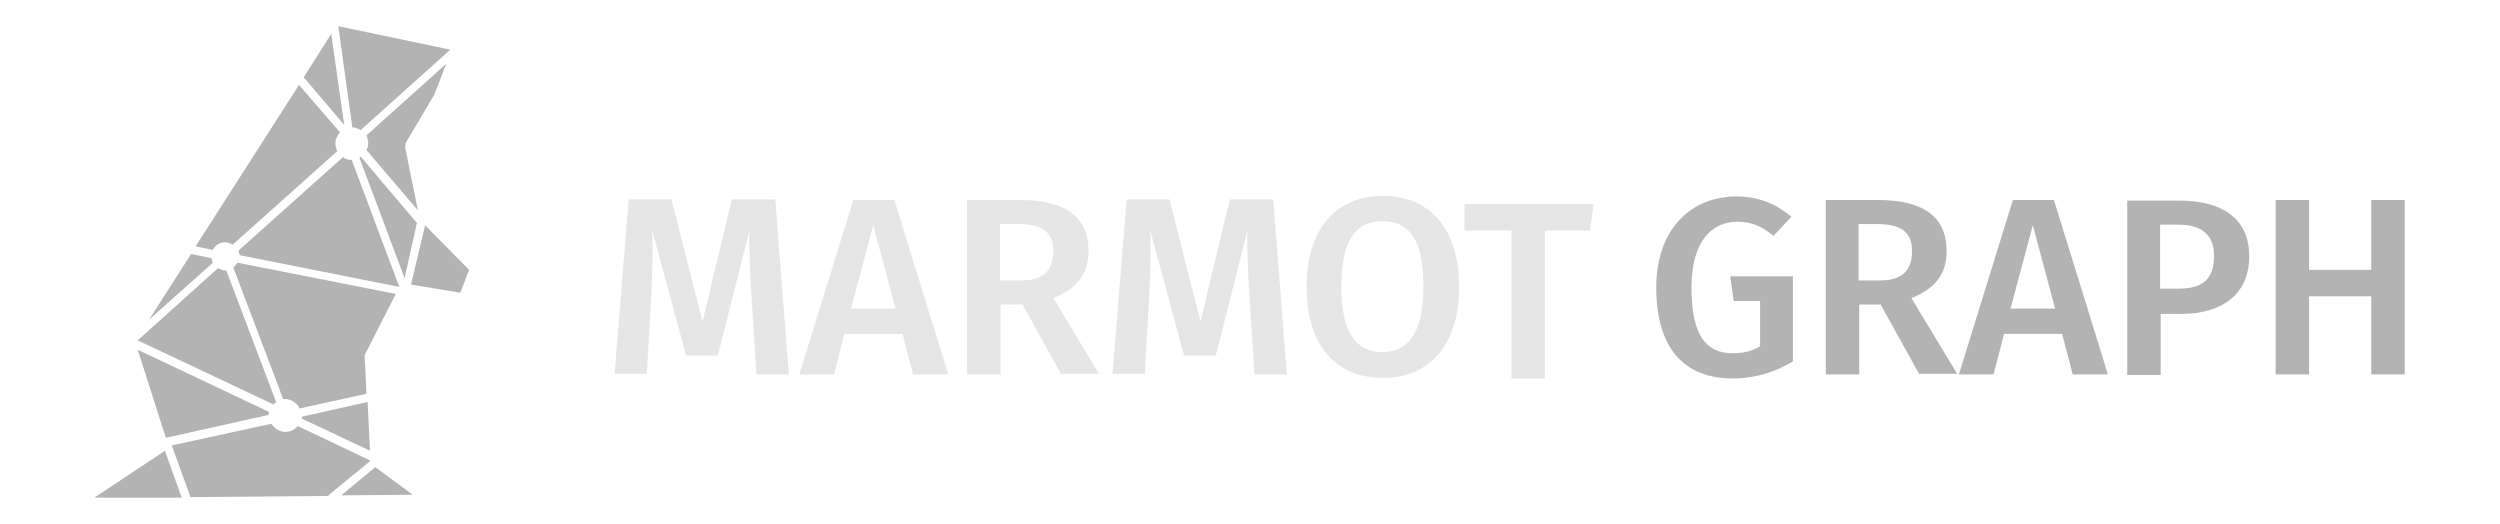
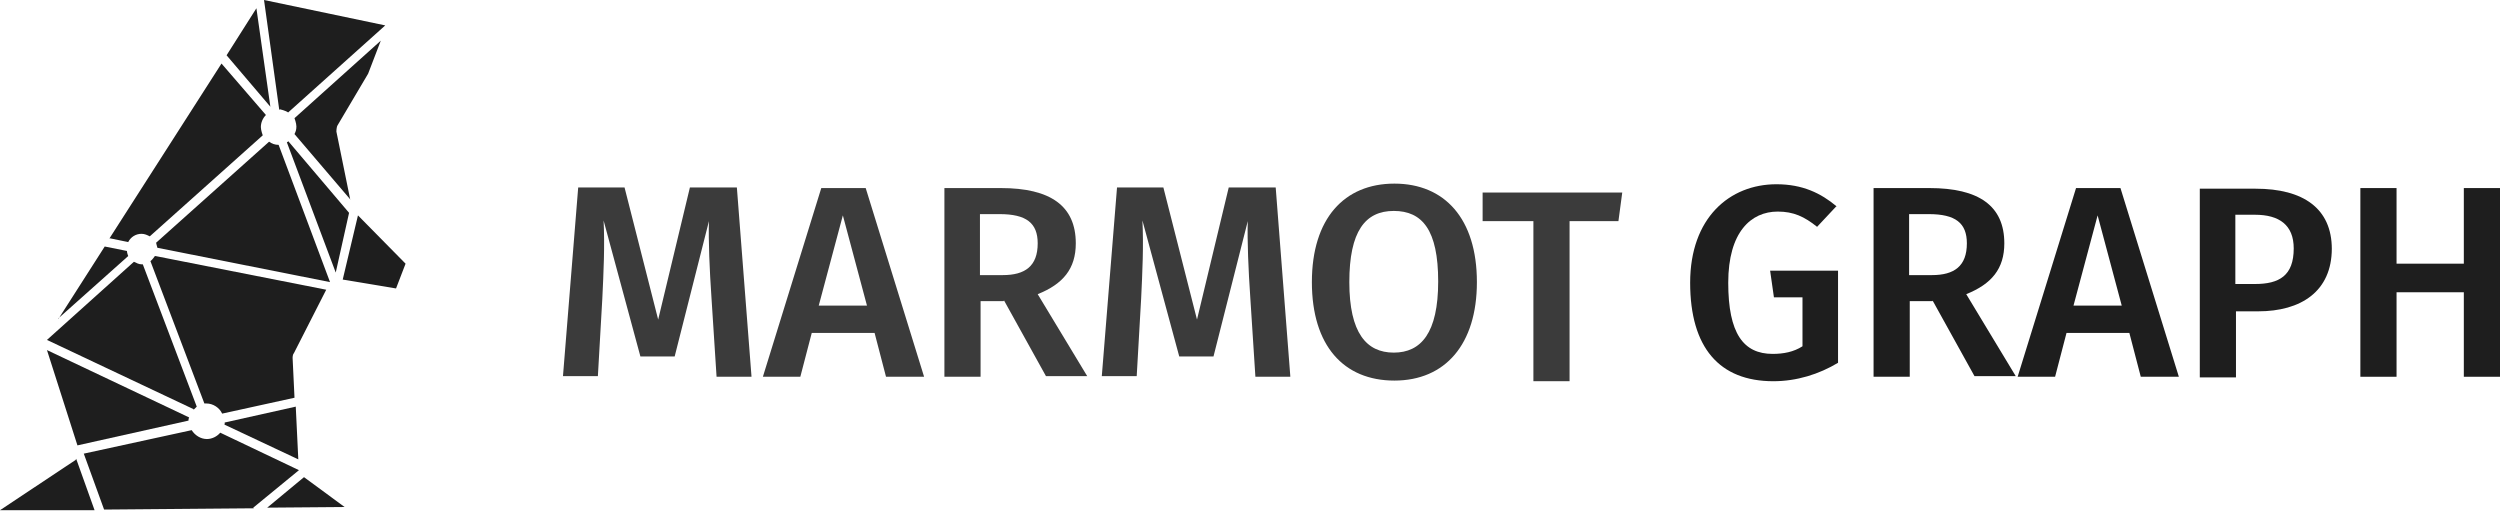
- <svg xmlns="http://www.w3.org/2000/svg" width="2386" height="500" viewBox="0 0 2386 500" fill="none" version="1.1" id="svg26">
-   <defs id="defs26" />
-   <path d="m 186.846,235.15 16.234,3.362 c 2.24,-4.483 6.718,-7.285 11.756,-7.285 2.799,0 5.038,1.121 7.278,2.242 l 99.643,-89.104 c 0,0 -1.679,-4.483 -1.679,-7.285 0,-3.923 1.679,-7.845 4.478,-10.647 L 285.371,81.04 186.287,235.71 Z" fill="#3B3B3B" id="path1" style="fill:#b3b3b3" />
-   <path d="M 399.006,201.526 386.69,141.002 c 0,0 0,-3.922 1.12,-5.604 l 26.87,-45.392 11.196,-29.141 -76.132,68.368 c 0,0 1.679,4.483 1.679,7.285 0,2.802 -0.56,4.483 -1.679,6.725 l 49.262,57.721 z" fill="#3B3B3B" id="path2" style="fill:#b3b3b3" />
-   <path d="M 289.845,73.754 328.471,119.146 316.155,32.284 Z" fill="#3B3B3B" id="path3" style="fill:#b3b3b3" />
-   <path d="m 335.749,152.771 c -3.359,0 -6.158,-1.12 -8.397,-2.802 l -99.644,89.104 c 0,0 0.56,2.802 1.12,4.483 l 152.265,30.262 z" fill="#3B3B3B" id="path4" style="fill:#b3b3b3" />
-   <path d="m 336.872,121.389 c 0,0 5.038,1.12 7.277,2.802 L 429.798,47.416 322.877,25 l 13.435,96.949 z" fill="#3B3B3B" id="path5" style="fill:#b3b3b3" />
-   <path d="m 226.593,250.841 c 0,0 -2.239,3.362 -3.918,4.483 l 47.582,125.529 c 0,0 1.12,0 1.68,0 6.158,0 11.756,3.923 13.995,8.966 l 63.816,-14.01 -1.679,-35.305 c 0,0 0,-2.802 1.12,-3.922 l 28.549,-56.04 -150.585,-29.701 z" fill="#3B3B3B" id="path6" style="fill:#b3b3b3" />
-   <path d="m 287.607,399.346 65.497,30.822 -2.24,-46.513 -62.697,14.01 c 0,0 0,1.121 0,1.681 z" fill="#3B3B3B" id="path7" style="fill:#b3b3b3" />
-   <path d="m 157.176,429.608 c 0,0 0,0.561 -0.56,1.121 L 90,475 h 83.41 z" fill="#3B3B3B" id="path8" style="fill:#b3b3b3" />
-   <path d="m 358.142,445.86 -32.469,26.899 68.295,-0.561 z" fill="#3B3B3B" id="path9" style="fill:#b3b3b3" />
-   <path d="m 344.144,149.969 c 0,0 -0.559,0 -1.119,0.56 l 43.104,114.882 11.756,-52.678 -53.741,-63.325 z" fill="#3B3B3B" id="path10" style="fill:#b3b3b3" />
-   <path d="m 447.71,257.566 -41.984,-42.591 -13.435,56.601 47.022,7.845 z" fill="#3B3B3B" id="path11" style="fill:#b3b3b3" />
-   <path d="M 141.502,305.759 203.08,250.84 c 0,0 -1.12,-2.802 -1.12,-4.483 l -19.592,-3.923 -40.866,63.886 z" fill="#3B3B3B" id="path12" style="fill:#b3b3b3" />
-   <path d="m 260.741,386.457 c 0,0 1.679,-1.681 2.799,-2.802 L 215.957,258.126 c 0,0 -0.559,0 -1.119,0 -2.239,0 -4.479,-1.121 -6.718,-2.242 l -76.692,68.929 129.313,61.084 z" fill="#3B3B3B" id="path13" style="fill:#b3b3b3" />
-   <path d="m 313.36,472.758 40.305,-33.063 -69.414,-33.064 c -2.799,3.363 -7.278,5.604 -11.756,5.604 -5.598,0 -10.636,-3.362 -13.435,-7.845 l -95.165,20.734 17.913,49.315 132.112,-1.12 z" fill="#3B3B3B" id="path14" style="fill:#b3b3b3" />
-   <path d="m 131.428,333.779 26.87,84.06 97.965,-21.856 c 0,-1.12 0,-1.681 0.56,-2.802 z" fill="#3B3B3B" id="path15" style="fill:#b3b3b3" />
-   <path d="m 752.801,357.316 h -30.788 l -4.479,-69.489 c -1.679,-24.658 -2.799,-50.436 -2.239,-67.808 L 685.066,339.384 H 654.837 L 622.369,219.458 c 1.12,22.416 0,45.393 -1.12,68.929 l -3.918,68.369 h -30.789 l 13.435,-166.438 h 40.865 l 29.669,116.563 27.99,-116.563 h 41.425 l 12.875,166.438 z" fill="#1E1E1E" id="path16" style="fill:#e6e6e6" />
-   <path d="m 860.84,318.65 h -54.86 l -10.076,38.667 h -33.028 l 51.501,-166.438 h 39.186 l 51.501,166.438 H 871.476 L 861.4,318.65 Z m -6.158,-24.098 -21.272,-79.576 -21.272,79.576 z" fill="#1E1E1E" id="path17" style="fill:#e6e6e6" />
-   <path d="m 975.038,290.63 h -20.153 v 66.687 H 922.977 V 190.879 h 49.822 c 43.661,0 66.051,15.691 66.051,48.754 0,22.416 -11.19,35.866 -33.58,44.832 l 43.66,72.292 h -36.39 l -36.942,-66.688 z m -20.153,-22.977 h 19.593 c 19.593,0 30.792,-7.845 30.792,-28.02 0,-17.932 -10.079,-25.778 -33.591,-25.778 h -17.354 v 53.798 z" fill="#1E1E1E" id="path18" style="fill:#e6e6e6" />
-   <path d="m 1228.06,357.316 h -30.79 l -4.47,-69.489 c -1.68,-24.658 -2.8,-50.436 -2.24,-67.808 l -30.23,119.365 h -30.23 l -32.47,-119.926 c 1.12,22.416 0,45.393 -1.12,68.929 l -3.92,68.369 h -30.79 l 13.44,-166.438 h 40.86 l 29.67,116.563 27.99,-116.563 h 41.43 l 12.87,166.438 z" fill="#1E1E1E" id="path19" style="fill:#e6e6e6" />
-   <path d="m 1392.65,273.817 c 0,54.919 -27.99,86.862 -72.78,86.862 -44.78,0 -72.77,-30.822 -72.77,-86.862 0,-56.04 28.55,-86.862 72.77,-86.862 44.23,0 72.78,30.822 72.78,86.862 z m -112.52,0 c 0,44.832 15.11,62.204 39.18,62.204 24.08,0 39.19,-17.372 39.19,-62.765 0,-45.392 -14,-62.204 -39.19,-62.204 -25.19,0 -39.18,17.933 -39.18,62.765 z" fill="#1E1E1E" id="path20" style="fill:#e6e6e6" />
-   <path d="m 1517.48,220.018 h -43.1 v 141.221 h -31.91 V 220.018 h -44.78 V 194.8 h 123.15 z" fill="#1E1E1E" id="path21" style="fill:#e6e6e6" />
-   <path d="m 1709.49,207.13 -16.79,17.933 c -11.2,-8.967 -20.72,-13.45 -34.71,-13.45 -23.51,0 -43.66,17.933 -43.66,62.765 0,44.832 13.43,62.765 39.18,62.765 9.52,0 18.48,-1.682 26.31,-6.725 v -43.151 h -25.19 l -3.36,-23.537 h 59.9 v 81.258 c -16.79,10.087 -36.39,16.252 -57.1,16.252 -47.58,0 -73.33,-29.701 -73.33,-86.862 0,-57.161 34.71,-86.862 76.13,-86.862 22.95,0 39.19,7.846 53.18,19.614 z" fill="#3B3B3B" id="path22" style="fill:#b3b3b3" />
-   <path d="m 1794.58,290.63 h -20.15 v 66.687 h -31.91 V 190.879 h 49.26 c 43.66,0 66.05,15.691 66.05,48.754 0,22.416 -11.19,35.866 -33.58,44.832 l 43.66,72.292 h -36.39 l -36.94,-66.688 z m -20.15,-22.977 h 19.59 c 19.59,0 30.79,-7.845 30.79,-28.02 0,-17.932 -10.08,-25.778 -33.59,-25.778 h -17.35 v 53.798 z" fill="#3B3B3B" id="path23" style="fill:#b3b3b3" />
-   <path d="m 1967.56,318.65 h -54.86 l -10.08,38.667 h -33.03 l 51.5,-166.438 h 39.19 l 51.5,166.438 h -33.59 l -10.07,-38.667 z m -6.16,-24.098 -21.27,-79.576 -21.28,79.576 z" fill="#3B3B3B" id="path24" style="fill:#b3b3b3" />
-   <path d="m 2146.69,244.117 c 0,38.107 -27.43,55.479 -64.94,55.479 h -19.59 v 58.282 h -31.91 V 191.439 h 49.26 c 41.99,0 67.18,17.373 67.18,53.238 z m -33.59,0 c 0,-20.735 -12.87,-29.701 -34.15,-29.701 h -17.35 v 61.083 h 17.35 c 21.28,0 34.15,-7.285 34.15,-31.382 z" fill="#3B3B3B" id="path25" style="fill:#b3b3b3" />
-   <path d="m 2263.13,282.784 h -59.34 v 74.533 h -31.91 V 190.879 h 31.91 v 66.687 h 59.34 v -66.687 h 31.91 v 166.438 h -31.91 z" fill="#3B3B3B" id="path26" style="fill:#b3b3b3" />
+ <svg xmlns="http://www.w3.org/2000/svg" width="190" height="39" viewBox="0 0 190 39" fill="none">
+   <path d="M8.345 18.108L9.743 18.398C9.936 18.011 10.322 17.77 10.756 17.77C10.998 17.77 11.191 17.866 11.383 17.963L19.969 10.285C19.969 10.285 19.825 9.899 19.825 9.657C19.825 9.319 19.969 8.981 20.211 8.74L16.834 4.829L8.296 18.156L8.345 18.108Z" fill="#1E1E1E" />
+   <path d="M26.626 15.21L25.565 9.995C25.565 9.995 25.565 9.657 25.661 9.513L27.977 5.601L28.941 3.09L22.381 8.981C22.381 8.981 22.526 9.368 22.526 9.609C22.526 9.851 22.478 9.995 22.381 10.189L26.626 15.162V15.21Z" fill="#1E1E1E" />
+   <path d="M17.22 4.201L20.548 8.112L19.487 0.628L17.22 4.201Z" fill="#1E1E1E" />
+   <path d="M21.175 11.009C20.885 11.009 20.644 10.913 20.451 10.768L11.865 18.446C11.865 18.446 11.914 18.687 11.962 18.832L25.082 21.44L21.175 11.009Z" fill="#1E1E1E" />
+   <path d="M21.272 8.305C21.272 8.305 21.706 8.402 21.899 8.547L29.279 1.931L20.066 0L21.224 8.354L21.272 8.305Z" fill="#1E1E1E" />
+   <path d="M11.77 19.46C11.77 19.46 11.577 19.75 11.432 19.846L15.532 30.663C15.532 30.663 15.629 30.663 15.677 30.663C16.207 30.663 16.69 31 16.883 31.435L22.382 30.228L22.237 27.186C22.237 27.186 22.237 26.944 22.333 26.848L24.793 22.019L11.818 19.46H11.77Z" fill="#1E1E1E" />
+   <path d="M17.027 32.256L22.671 34.912L22.478 30.904L17.076 32.111C17.076 32.111 17.076 32.208 17.076 32.256H17.027Z" fill="#1E1E1E" />
+   <path d="M5.788 34.864C5.788 34.864 5.788 34.912 5.74 34.96L0 38.775H7.187L5.788 34.864Z" fill="#1E1E1E" />
+   <path d="M23.104 36.264L20.307 38.582L26.191 38.533L23.104 36.264Z" fill="#1E1E1E" />
+   <path d="M21.899 10.768C21.899 10.768 21.851 10.768 21.802 10.816L25.516 20.715L26.529 16.176L21.899 10.72V10.768Z" fill="#1E1E1E" />
+   <path d="M30.823 20.039L27.205 16.369L26.047 21.247L30.099 21.922L30.823 20.039Z" fill="#1E1E1E" />
+   <path d="M4.438 24.192L9.744 19.46C9.744 19.46 9.647 19.218 9.647 19.073L7.959 18.735L4.438 24.24V24.192Z" fill="#1E1E1E" />
+   <path d="M14.712 31.145C14.712 31.145 14.857 31.001 14.953 30.904L10.853 20.088C10.853 20.088 10.805 20.088 10.756 20.088C10.563 20.088 10.371 19.991 10.178 19.895L3.569 25.834L14.712 31.097V31.145Z" fill="#1E1E1E" />
+   <path d="M19.247 38.582L22.72 35.733L16.738 32.884C16.497 33.173 16.111 33.367 15.725 33.367C15.243 33.367 14.809 33.077 14.568 32.691L6.368 34.477L7.911 38.727L19.295 38.63L19.247 38.582Z" fill="#1E1E1E" />
+   <path d="M3.569 26.606L5.885 33.849L14.326 31.966C14.326 31.87 14.326 31.822 14.374 31.725L3.569 26.606Z" fill="#1E1E1E" />
+   <path d="M57.112 28.634H54.459L54.073 22.647C53.928 20.522 53.832 18.301 53.88 16.804L51.275 27.089H48.67L45.873 16.756C45.969 18.687 45.873 20.667 45.776 22.695L45.439 28.586H42.786L43.943 14.245H47.465L50.021 24.289L52.433 14.245H56.002L57.112 28.586V28.634Z" fill="#3B3B3B" />
+   <path d="M66.42 25.303H61.693L60.825 28.634H57.979L62.417 14.293H65.793L70.231 28.634H67.337L66.469 25.303H66.42ZM65.89 23.226L64.057 16.369L62.224 23.226H65.89Z" fill="#3B3B3B" />
+   <path d="M76.261 22.888H74.524V28.634H71.775V14.293H76.068C79.83 14.293 81.76 15.645 81.76 18.494C81.76 20.426 80.795 21.584 78.865 22.357L82.628 28.586H79.493L76.309 22.84L76.261 22.888ZM74.524 20.908H76.213C77.901 20.908 78.865 20.232 78.865 18.494C78.865 16.949 77.997 16.273 75.971 16.273H74.476V20.908H74.524Z" fill="#3B3B3B" />
+   <path d="M98.063 28.634H95.41L95.024 22.647C94.879 20.522 94.783 18.301 94.831 16.804L92.226 27.089H89.622L86.824 16.756C86.92 18.687 86.824 20.667 86.727 22.695L86.39 28.586H83.737L84.894 14.245H88.416L90.972 24.289L93.384 14.245H96.953L98.063 28.586V28.634Z" fill="#3B3B3B" />
+   <path d="M112.244 21.44C112.244 26.172 109.833 28.924 105.974 28.924C102.115 28.924 99.703 26.268 99.703 21.44C99.703 16.611 102.163 13.955 105.974 13.955C109.784 13.955 112.244 16.611 112.244 21.44ZM102.549 21.44C102.549 25.303 103.851 26.799 105.926 26.799C108 26.799 109.302 25.303 109.302 21.391C109.302 17.48 108.096 16.031 105.926 16.031C103.755 16.031 102.549 17.577 102.549 21.44Z" fill="#3B3B3B" />
+   <path d="M123.001 16.804H119.287V28.973H116.538V16.804H112.679V14.631H123.291L123.001 16.804Z" fill="#3B3B3B" />
+   <path d="M139.546 15.693L138.099 17.239C137.134 16.466 136.314 16.08 135.108 16.08C133.082 16.08 131.346 17.625 131.346 21.488C131.346 25.351 132.503 26.896 134.722 26.896C135.542 26.896 136.314 26.751 136.989 26.317V22.599H134.819L134.529 20.57H139.691V27.572C138.243 28.441 136.555 28.973 134.771 28.973C130.67 28.973 128.452 26.413 128.452 21.488C128.452 16.563 131.442 14.003 135.012 14.003C136.989 14.003 138.388 14.679 139.594 15.693H139.546Z" fill="#1E1E1E" />
+   <path d="M146.877 22.888H145.141V28.634H142.391V14.293H146.636C150.398 14.293 152.328 15.645 152.328 18.494C152.328 20.426 151.363 21.584 149.434 22.357L153.196 28.586H150.061L146.877 22.84V22.888ZM145.141 20.908H146.829C148.517 20.908 149.482 20.232 149.482 18.494C149.482 16.949 148.614 16.273 146.588 16.273H145.092V20.908H145.141Z" fill="#1E1E1E" />
+   <path d="M161.783 25.303H157.055L156.187 28.634H153.341L157.779 14.293H161.155L165.593 28.634H162.699L161.831 25.303H161.783ZM161.252 23.226L159.419 16.369L157.586 23.226H161.252Z" fill="#1E1E1E" />
+   <path d="M177.218 18.88C177.218 22.164 174.854 23.661 171.622 23.661H169.934V28.683H167.185V14.341H171.429C175.047 14.341 177.218 15.838 177.218 18.929V18.88ZM174.323 18.88C174.323 17.094 173.214 16.321 171.381 16.321H169.886V21.584H171.381C173.214 21.584 174.323 20.957 174.323 18.88Z" fill="#1E1E1E" />
+   <path d="M187.251 22.212H182.138V28.634H179.388V14.293H182.138V20.039H187.251V14.293H190V28.634H187.251V22.212Z" fill="#1E1E1E" />
</svg>
